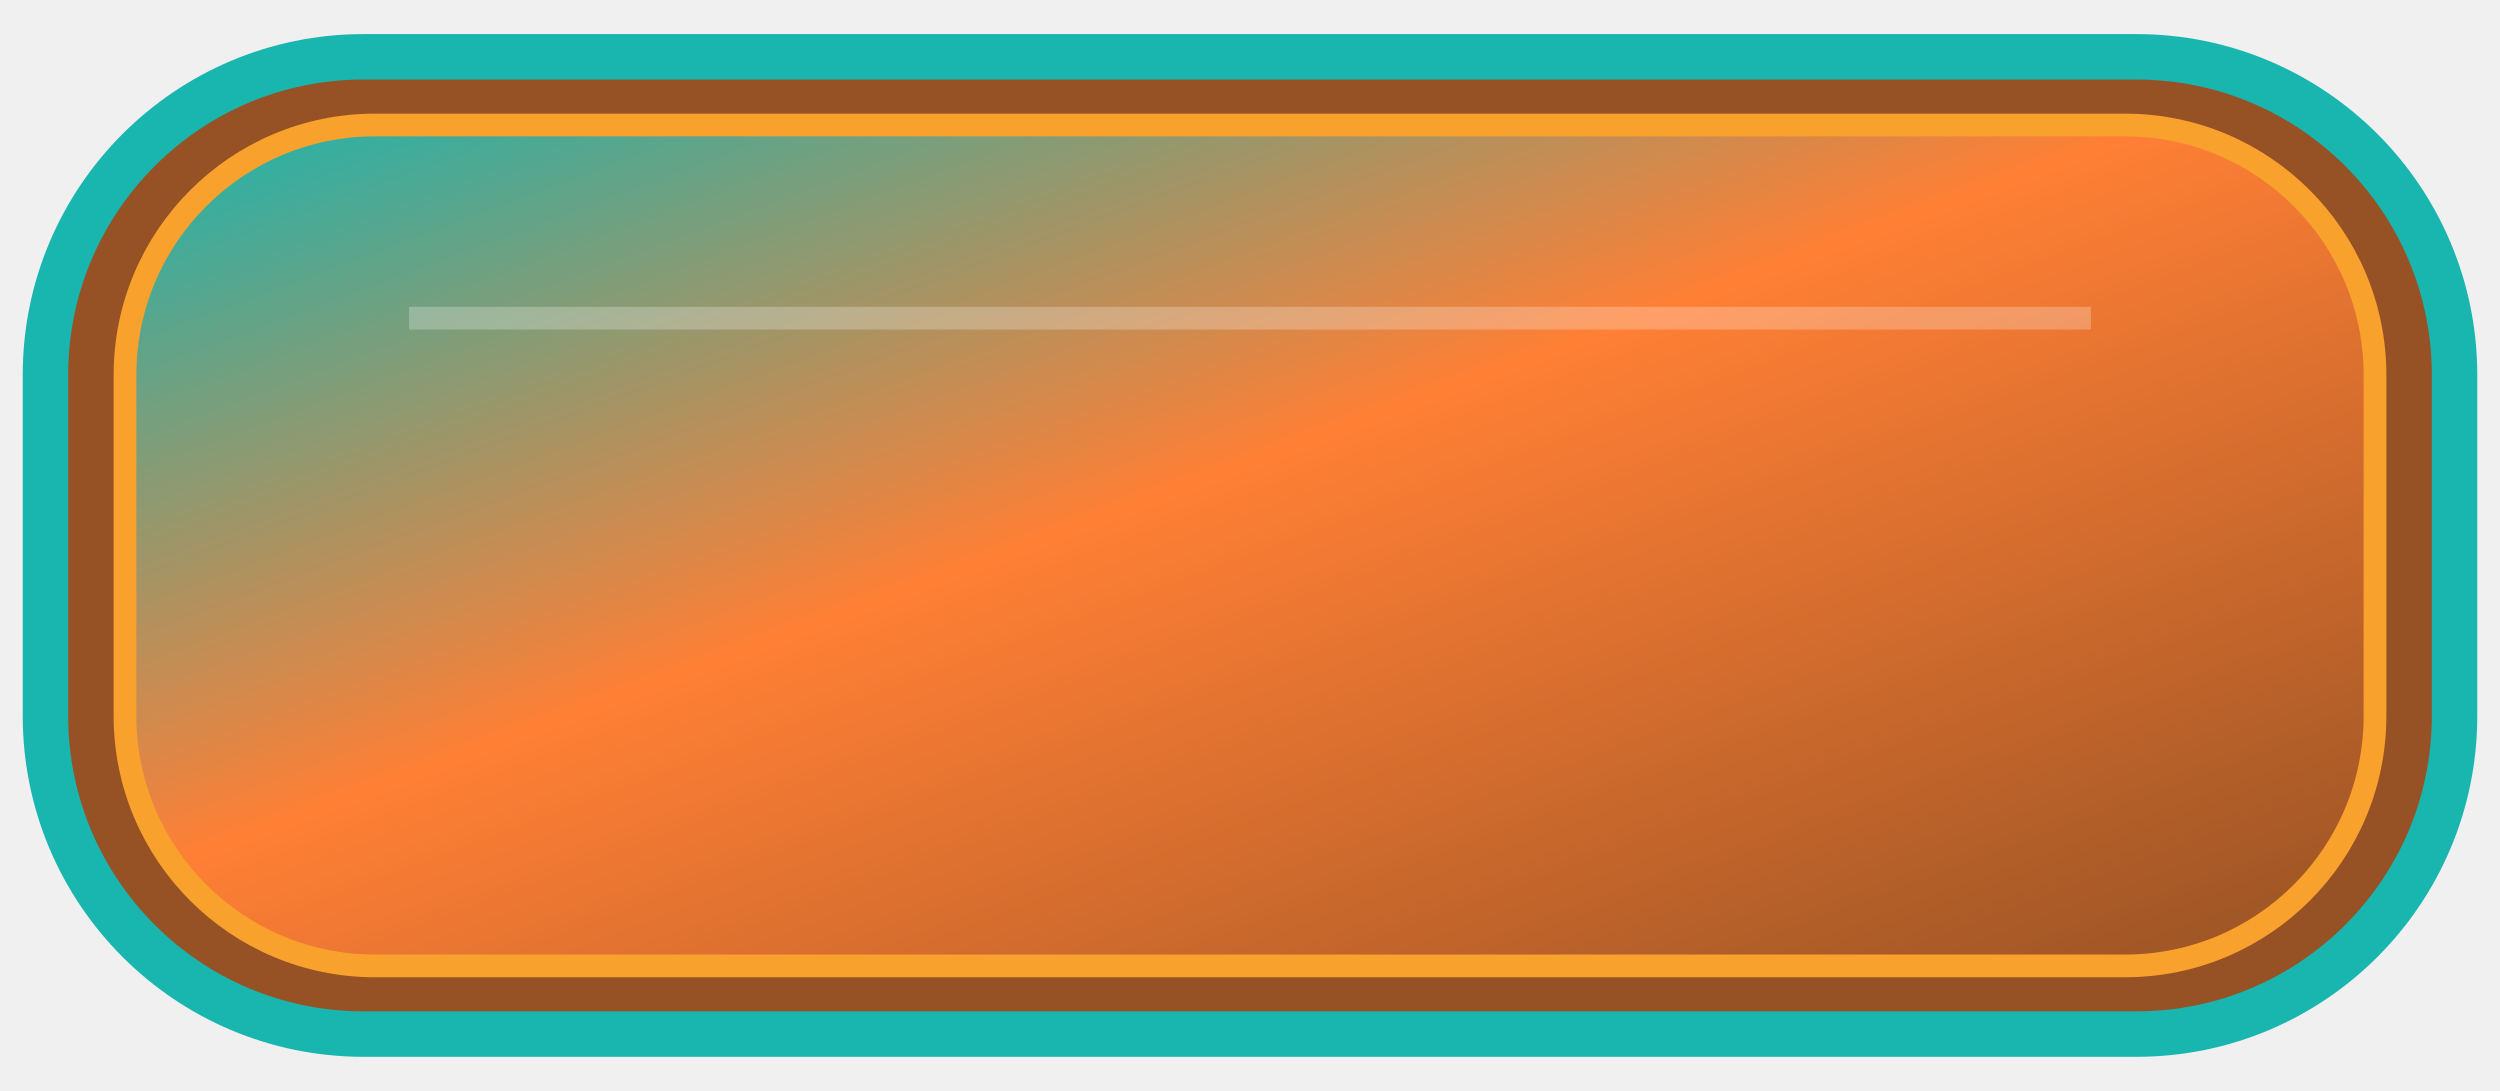
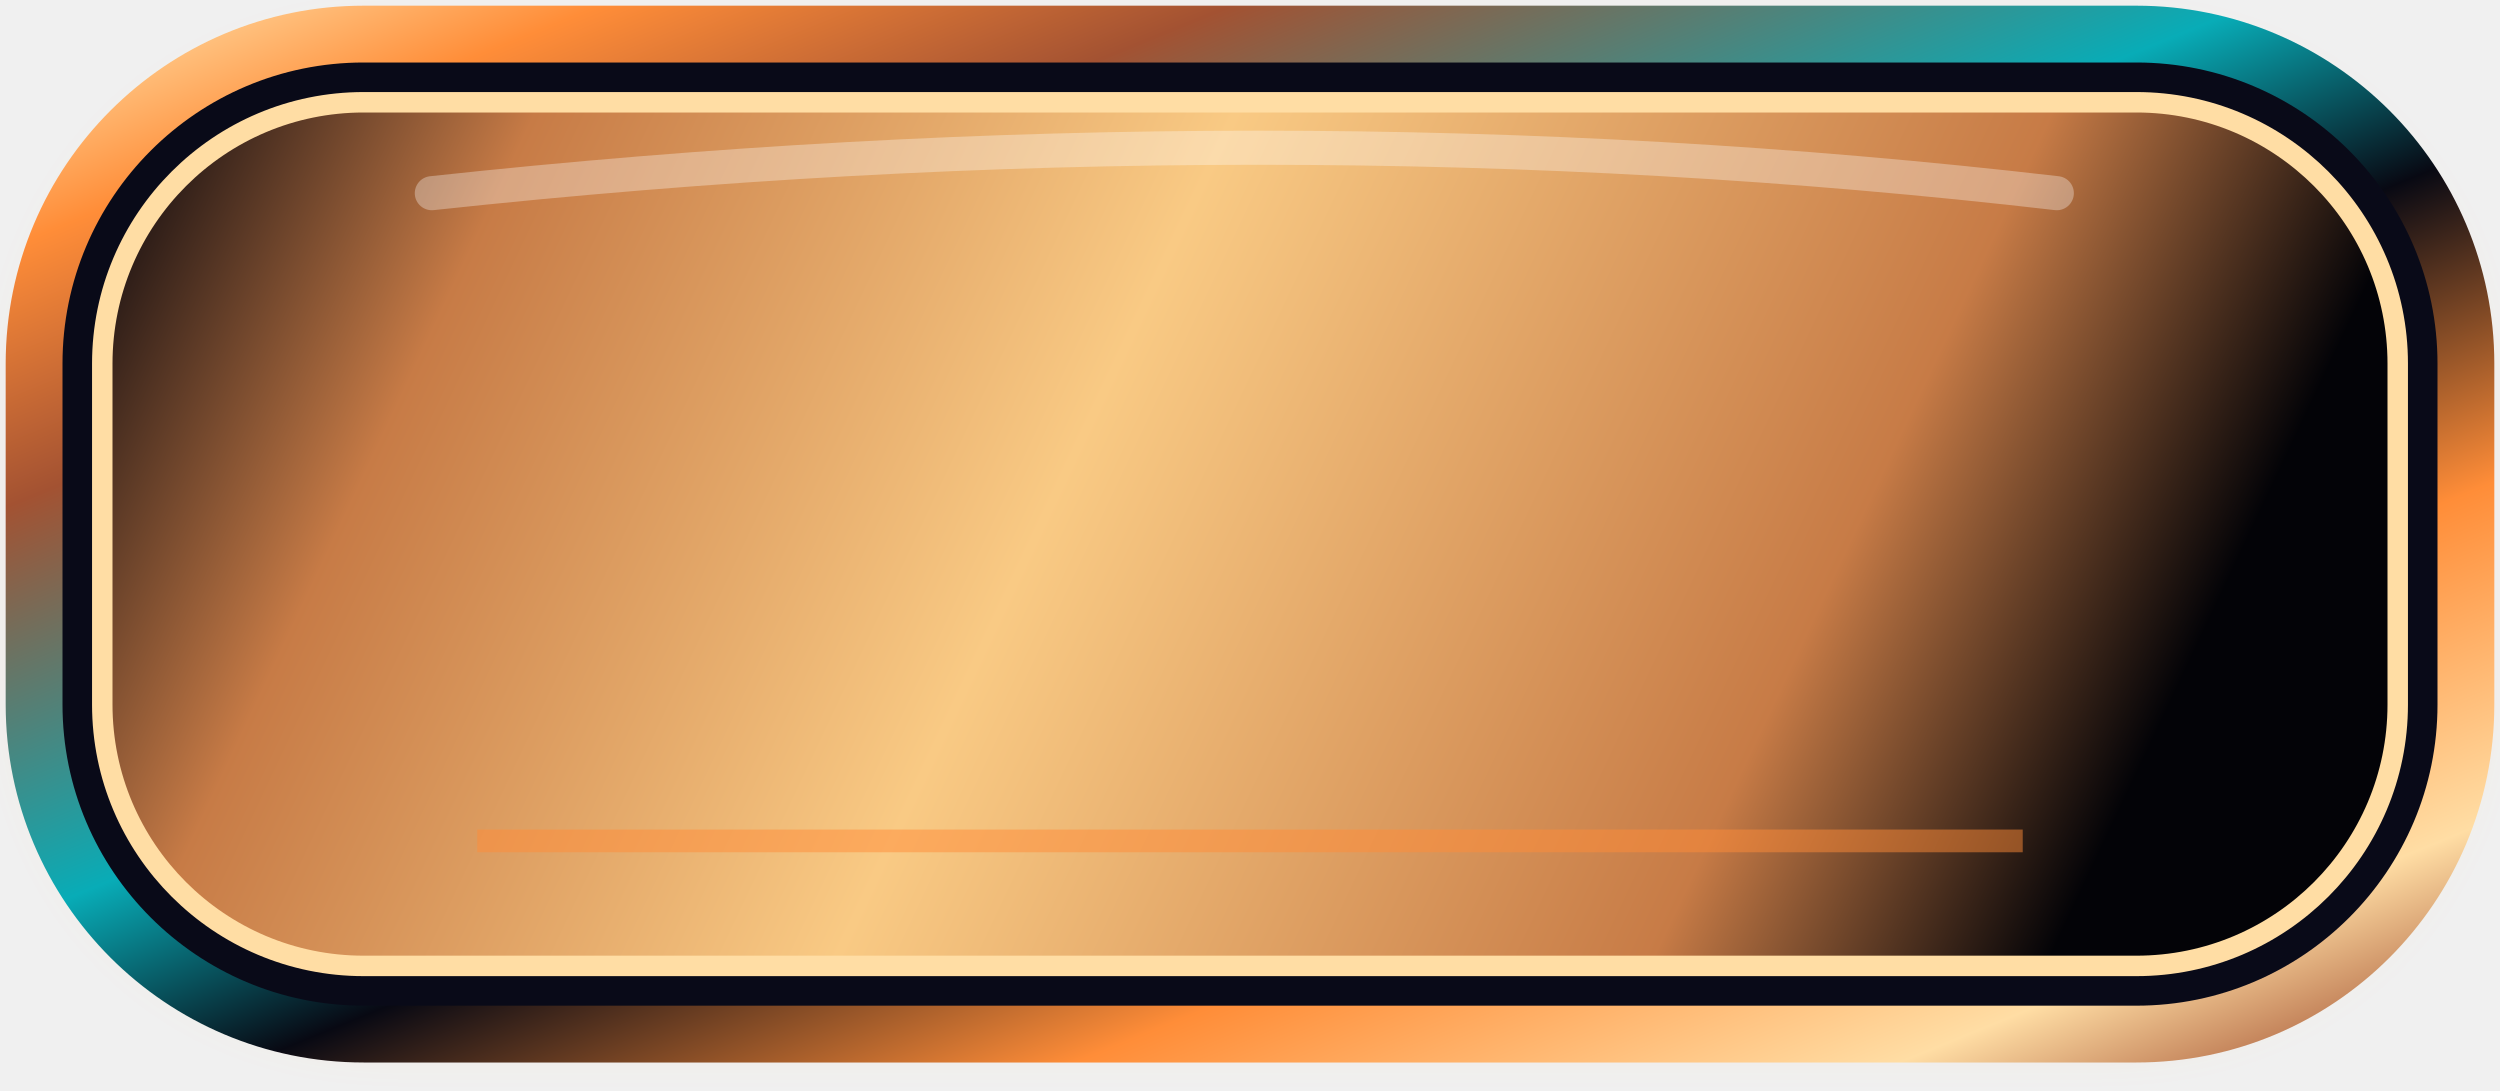
<svg xmlns="http://www.w3.org/2000/svg" width="220" height="96" viewBox="0 0 220 96">
  <defs>
-     <linearGradient id="btn" x1="0" x2="1" y1="0" y2="1">
-       <stop stop-color="#19b5af" />
-       <stop offset=".45" stop-color="#ff7f35" />
-       <stop offset="1" stop-color="#965224" />
+     <linearGradient id="rim" x1="0" y1="0" x2="1" y2="1">
+       <stop stop-color="#ffdda4" />
+       <stop offset=".10" stop-color="#ff8d38" />
+       <stop offset=".23" stop-color="#a35232" />
+       <stop offset=".44" stop-color="#08acb7" />
+       <stop offset=".56" stop-color="#080913" />
+       <stop offset=".73" stop-color="#ff8d38" />
+       <stop offset=".9" stop-color="#ffdda4" />
+       <stop offset="1" stop-color="#a35232" />
    </linearGradient>
+     <linearGradient id="rail" x1="0" y1="0" x2="1" y2=".18">
+       <stop stop-color="#06050c" />
+       <stop offset=".18" stop-color="#c77b46" />
+       <stop offset=".48" stop-color="#f9ca84" />
+       <stop offset=".83" stop-color="#c77b46" />
+       <stop offset="1" stop-color="#030307" />
+     </linearGradient>
+     <radialGradient id="spot">
+       <stop stop-color="#08acb7" stop-opacity=".27" />
+       <stop offset="1" stop-color="#c77b46" stop-opacity="0" />
+     </radialGradient>
+     <filter id="grain" x="0" y="0" width="100%" height="100%">
+       <feTurbulence type="fractalNoise" baseFrequency=".065" numOctaves="3" seed="9" result="noise" />
+       <feColorMatrix in="noise" type="saturate" values="0" />
+       <feComponentTransfer>
+         <feFuncA type="linear" slope=".10" />
+       </feComponentTransfer>
+     </filter>
+     <filter id="halo" x="-50%" y="-50%" width="200%" height="200%">
+       <feGaussianBlur stdDeviation="3" />
+     </filter>
  </defs>
-   <rect x="4" y="5" rx="28" width="212" height="86" fill="#965224" stroke="#19b5af" stroke-width="4" />
-   <rect x="11" y="11" rx="22" width="198" height="74" fill="url(#btn)" stroke="#f9a12d" stroke-width="2" />
-   <path d="M36 28h148" stroke="white" stroke-opacity=".25" stroke-width="2" />
+   <rect x="5" y="6" rx="29" width="210" height="83" fill="#ff8d38" opacity=".4" filter="url(#halo)" />
+   <rect x="3" y="3" rx="29" width="214" height="88" fill="#090a18" stroke="url(#rim)" stroke-width="5" />
+   <rect x="9" y="9" rx="23" width="202" height="76" fill="url(#rail)" stroke="#ffdda4" stroke-width="1.8" />
+   <path d="M38 17Q112 9 181 17" stroke="white" stroke-opacity=".32" stroke-width="3" fill="none" stroke-linecap="round" />
+   <path d="M42 74H178" stroke="#ff8d38" stroke-opacity=".5" stroke-width="2" />
</svg>
